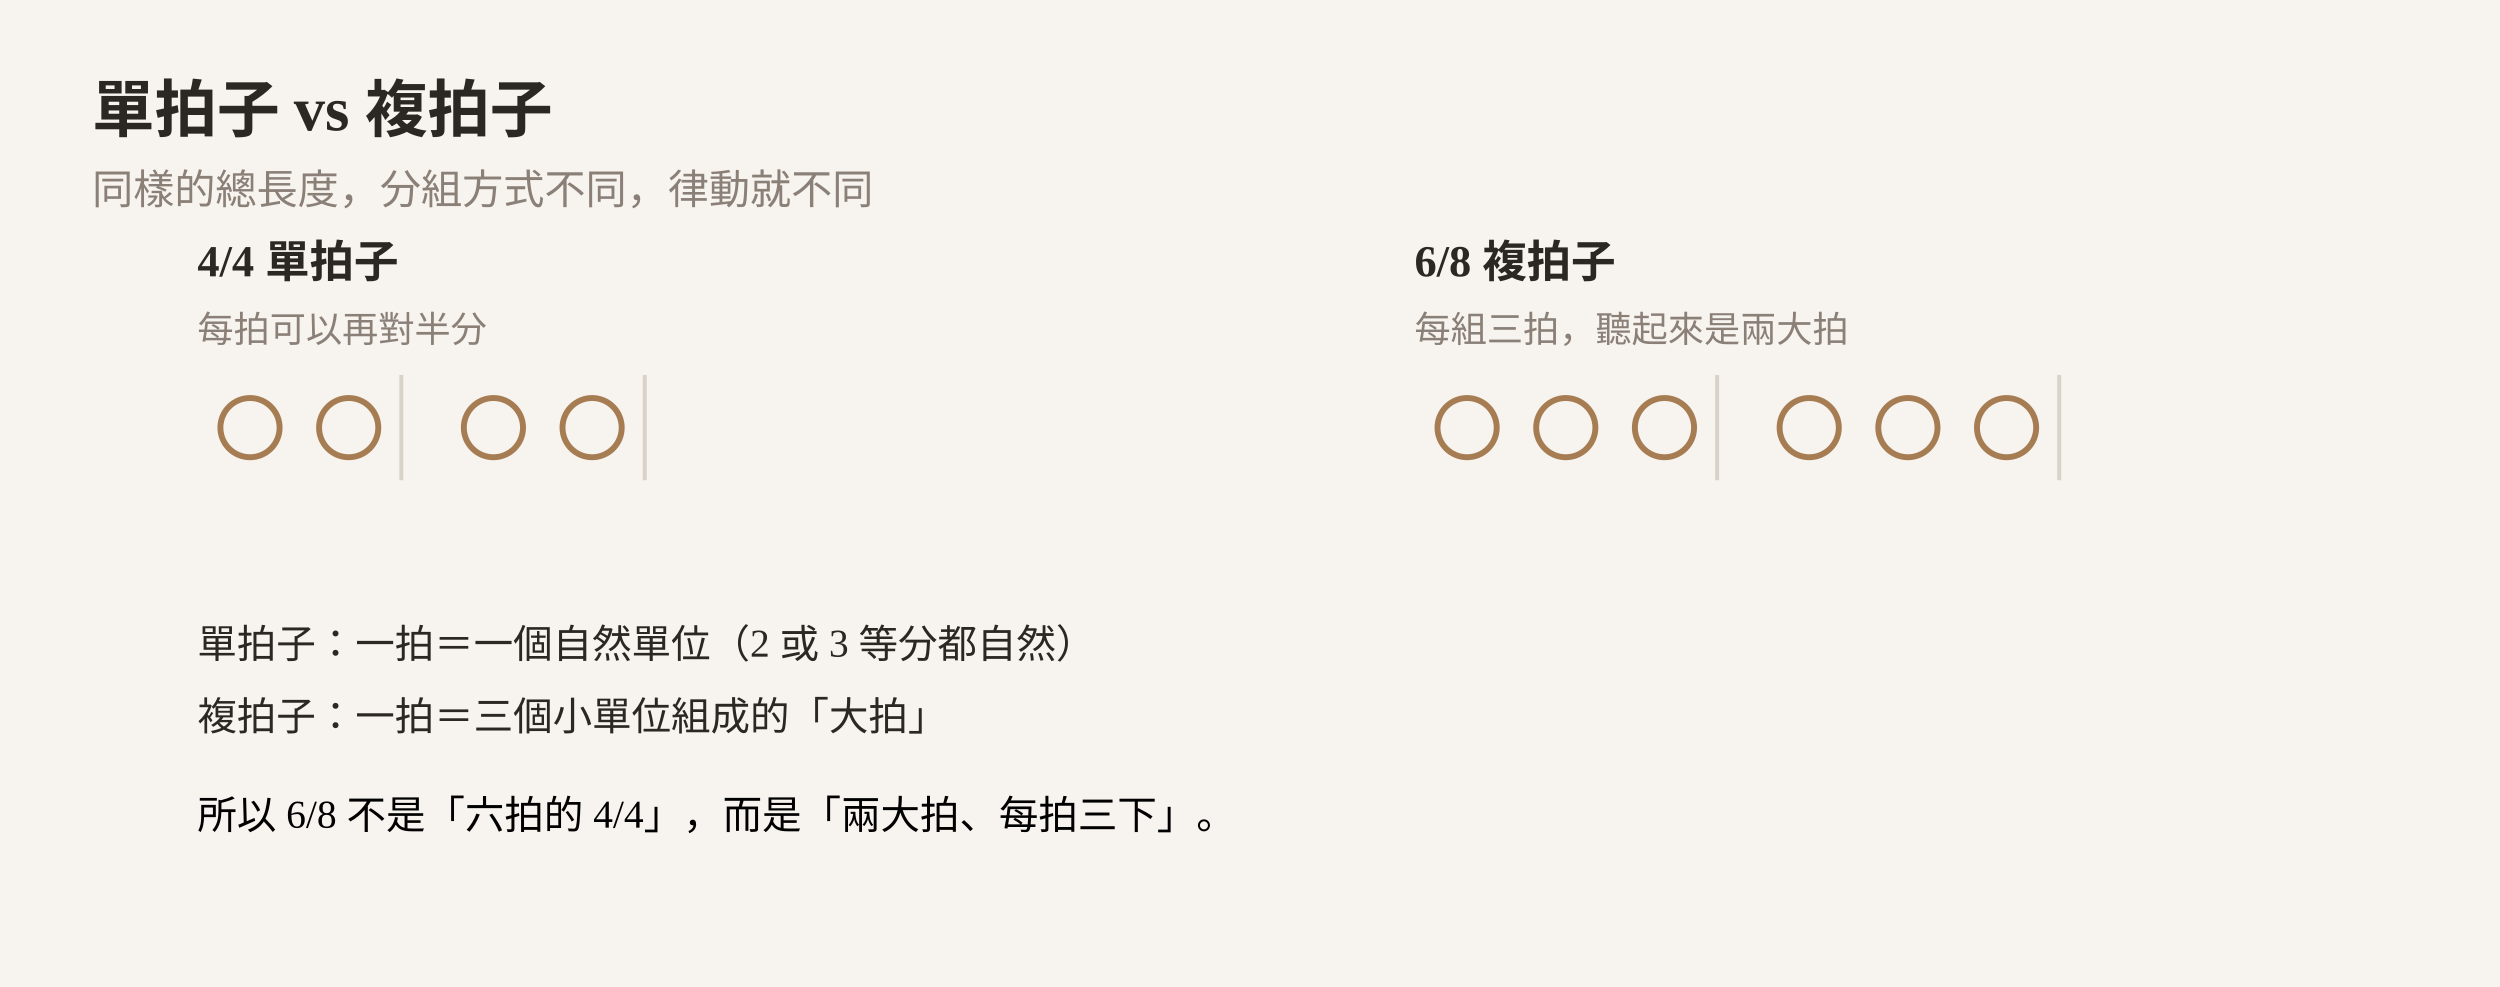
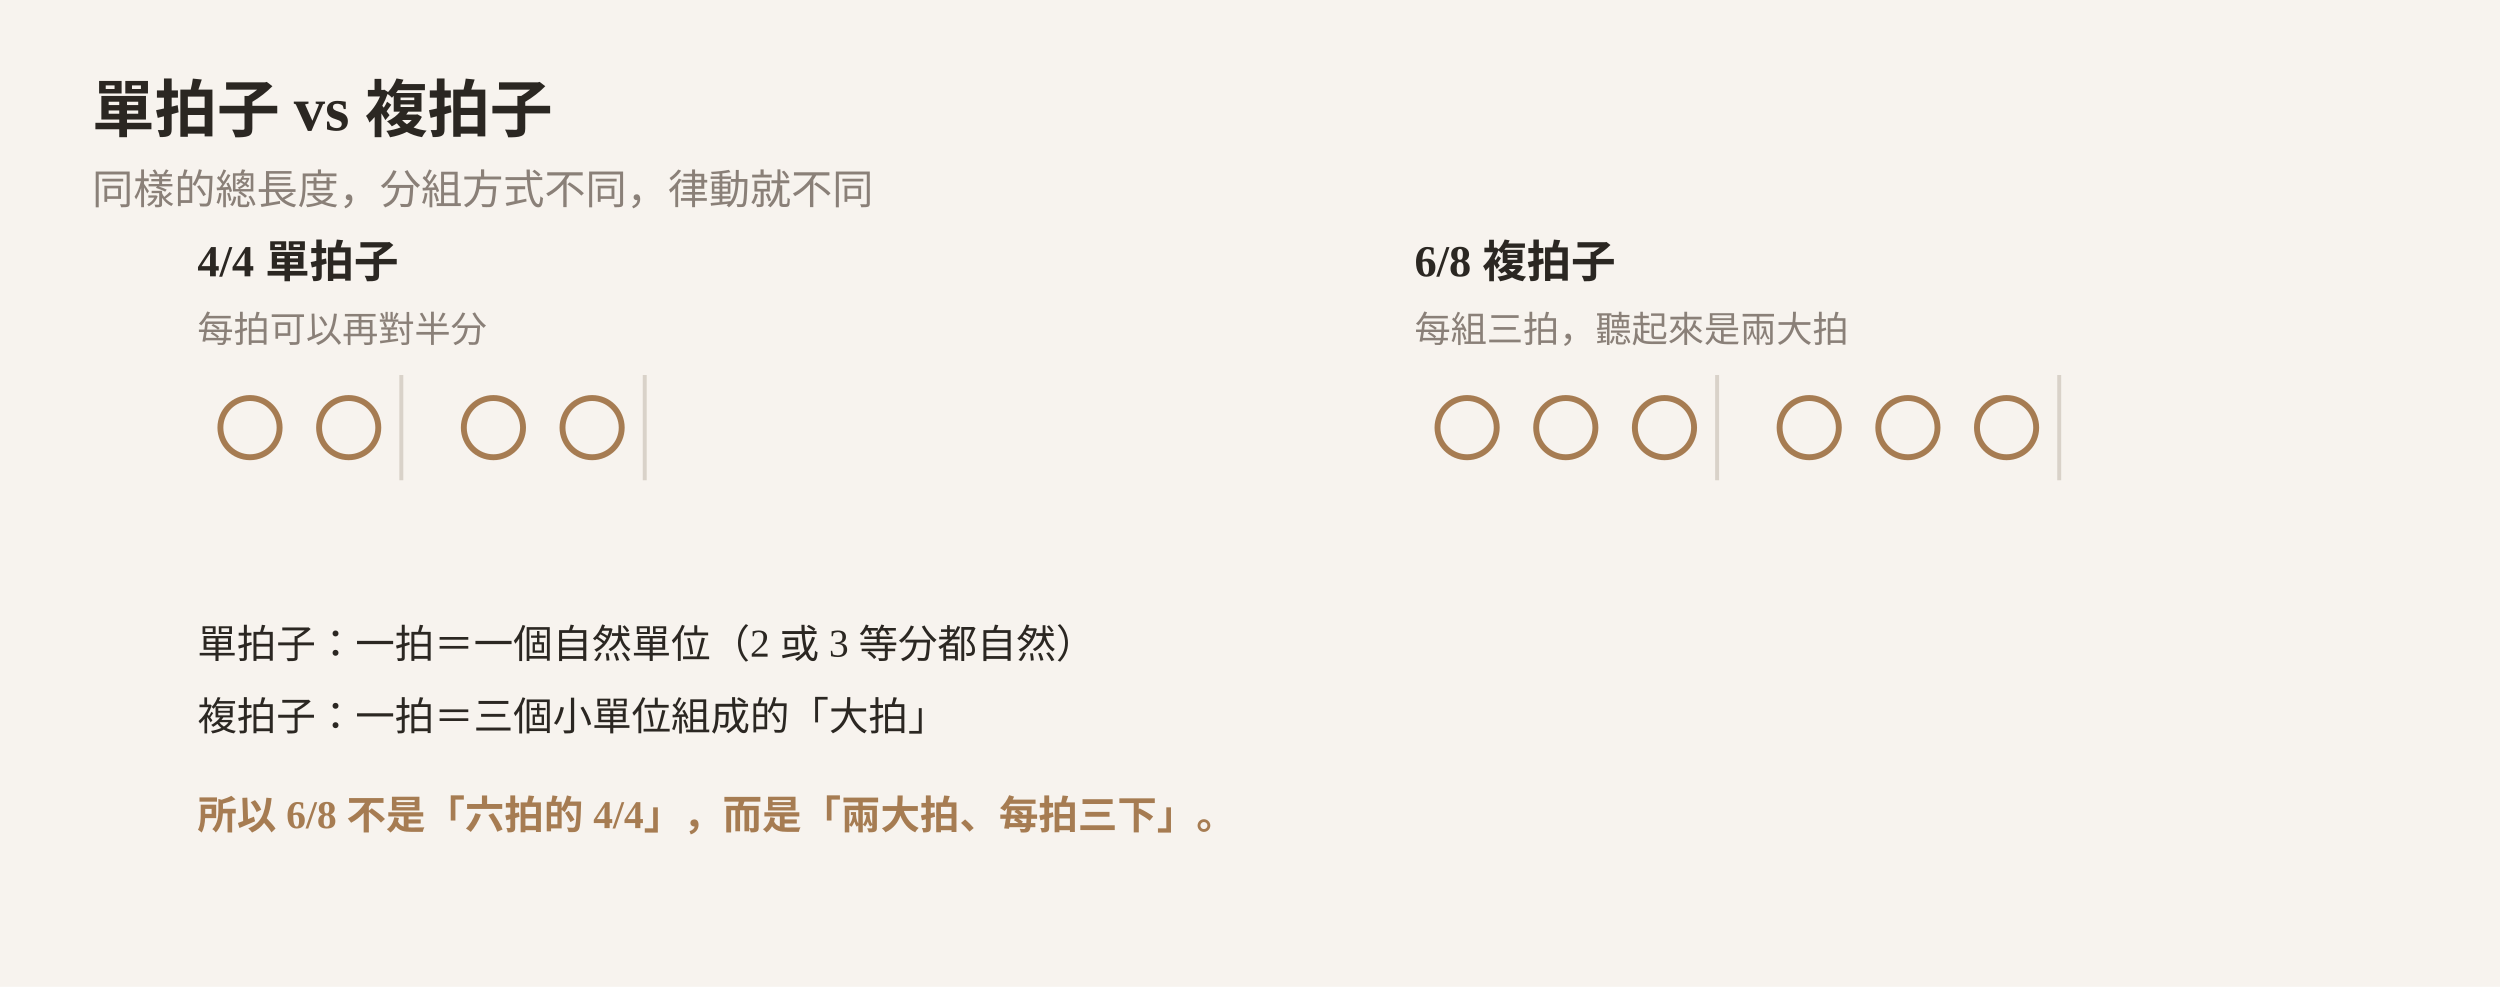
<svg xmlns="http://www.w3.org/2000/svg" viewBox="0 0 760 300" width="100%" role="img" aria-label="單拍子 vs 複拍子">
  <rect width="760" height="300" fill="#f7f3ee" />
  <text x="28.0" y="40.0" font-size="19" text-anchor="start" fill="#2b2722" font-weight="700">單拍子 vs 複拍子</text>
  <text x="28.0" y="62.0" font-size="12.5" text-anchor="start" fill="#8a8078" font-weight="400">同樣的總長度，分組方式不同，律動就不同</text>
  <text x="60.0" y="84.0" font-size="13.5" text-anchor="start" fill="#2b2722" font-weight="700">4/4 單拍子</text>
  <text x="60.0" y="104.0" font-size="11" text-anchor="start" fill="#8a8078" font-weight="400">每拍可以再對半分</text>
  <circle cx="76.0" cy="130.0" r="9.0" fill="#f7f3ee" stroke="#A67C52" stroke-width="1.8" />
  <circle cx="106.0" cy="130.0" r="9.0" fill="#f7f3ee" stroke="#A67C52" stroke-width="1.8" />
  <line x1="122.0" y1="114.0" x2="122.0" y2="146.0" stroke="#d9d2c9" stroke-width="1.2" />
  <circle cx="150.0" cy="130.0" r="9.0" fill="#f7f3ee" stroke="#A67C52" stroke-width="1.8" />
  <circle cx="180.0" cy="130.0" r="9.0" fill="#f7f3ee" stroke="#A67C52" stroke-width="1.8" />
  <line x1="196.0" y1="114.0" x2="196.0" y2="146.0" stroke="#d9d2c9" stroke-width="1.2" />
  <text x="430.0" y="84.0" font-size="13.5" text-anchor="start" fill="#2b2722" font-weight="700">6/8 複拍子</text>
  <text x="430.0" y="104.0" font-size="11" text-anchor="start" fill="#8a8078" font-weight="400">每組三拍，聽起來是兩大拍</text>
  <circle cx="446.0" cy="130.0" r="9.0" fill="#f7f3ee" stroke="#A67C52" stroke-width="1.8" />
  <circle cx="476.0" cy="130.0" r="9.0" fill="#f7f3ee" stroke="#A67C52" stroke-width="1.8" />
  <circle cx="506.0" cy="130.0" r="9.0" fill="#f7f3ee" stroke="#A67C52" stroke-width="1.8" />
  <line x1="522.0" y1="114.0" x2="522.0" y2="146.0" stroke="#d9d2c9" stroke-width="1.2" />
  <circle cx="550.0" cy="130.0" r="9.0" fill="#f7f3ee" stroke="#A67C52" stroke-width="1.8" />
  <circle cx="580.0" cy="130.0" r="9.0" fill="#f7f3ee" stroke="#A67C52" stroke-width="1.8" />
  <circle cx="610.0" cy="130.0" r="9.0" fill="#f7f3ee" stroke="#A67C52" stroke-width="1.8" />
  <line x1="626.0" y1="114.0" x2="626.0" y2="146.0" stroke="#d9d2c9" stroke-width="1.2" />
-   <text x="60.0" y="200.0" font-size="12" text-anchor="#2b2722" fill="#2b2722" font-weight="400">單拍子：一拍＝一個自然單位（2 或 3 等分都自然）</text>
-   <text x="60.0" y="222.0" font-size="12" text-anchor="#2b2722" fill="#2b2722" font-weight="400">複拍子：一拍＝三個小單位組成的「大拍」</text>
-   <text x="60.0" y="252.0" font-size="12" text-anchor="#A67C52" fill="700" font-weight="400">所以 6/8 不是「六拍的 4/4」，而是「兩大拍、每拍三下」。</text>
+   <text x="60.0" y="200.0" font-size="12" text-anchor="start" fill="#2b2722" font-weight="#2b2722">單拍子：一拍＝一個自然單位（2 或 3 等分都自然）</text>
+   <text x="60.0" y="222.0" font-size="12" text-anchor="start" fill="#2b2722" font-weight="#2b2722">複拍子：一拍＝三個小單位組成的「大拍」</text>
+   <text x="60.0" y="252.0" font-size="12" text-anchor="start" fill="#A67C52" font-weight="700">所以 6/8 不是「六拍的 4/4」，而是「兩大拍、每拍三下」。</text>
</svg>
